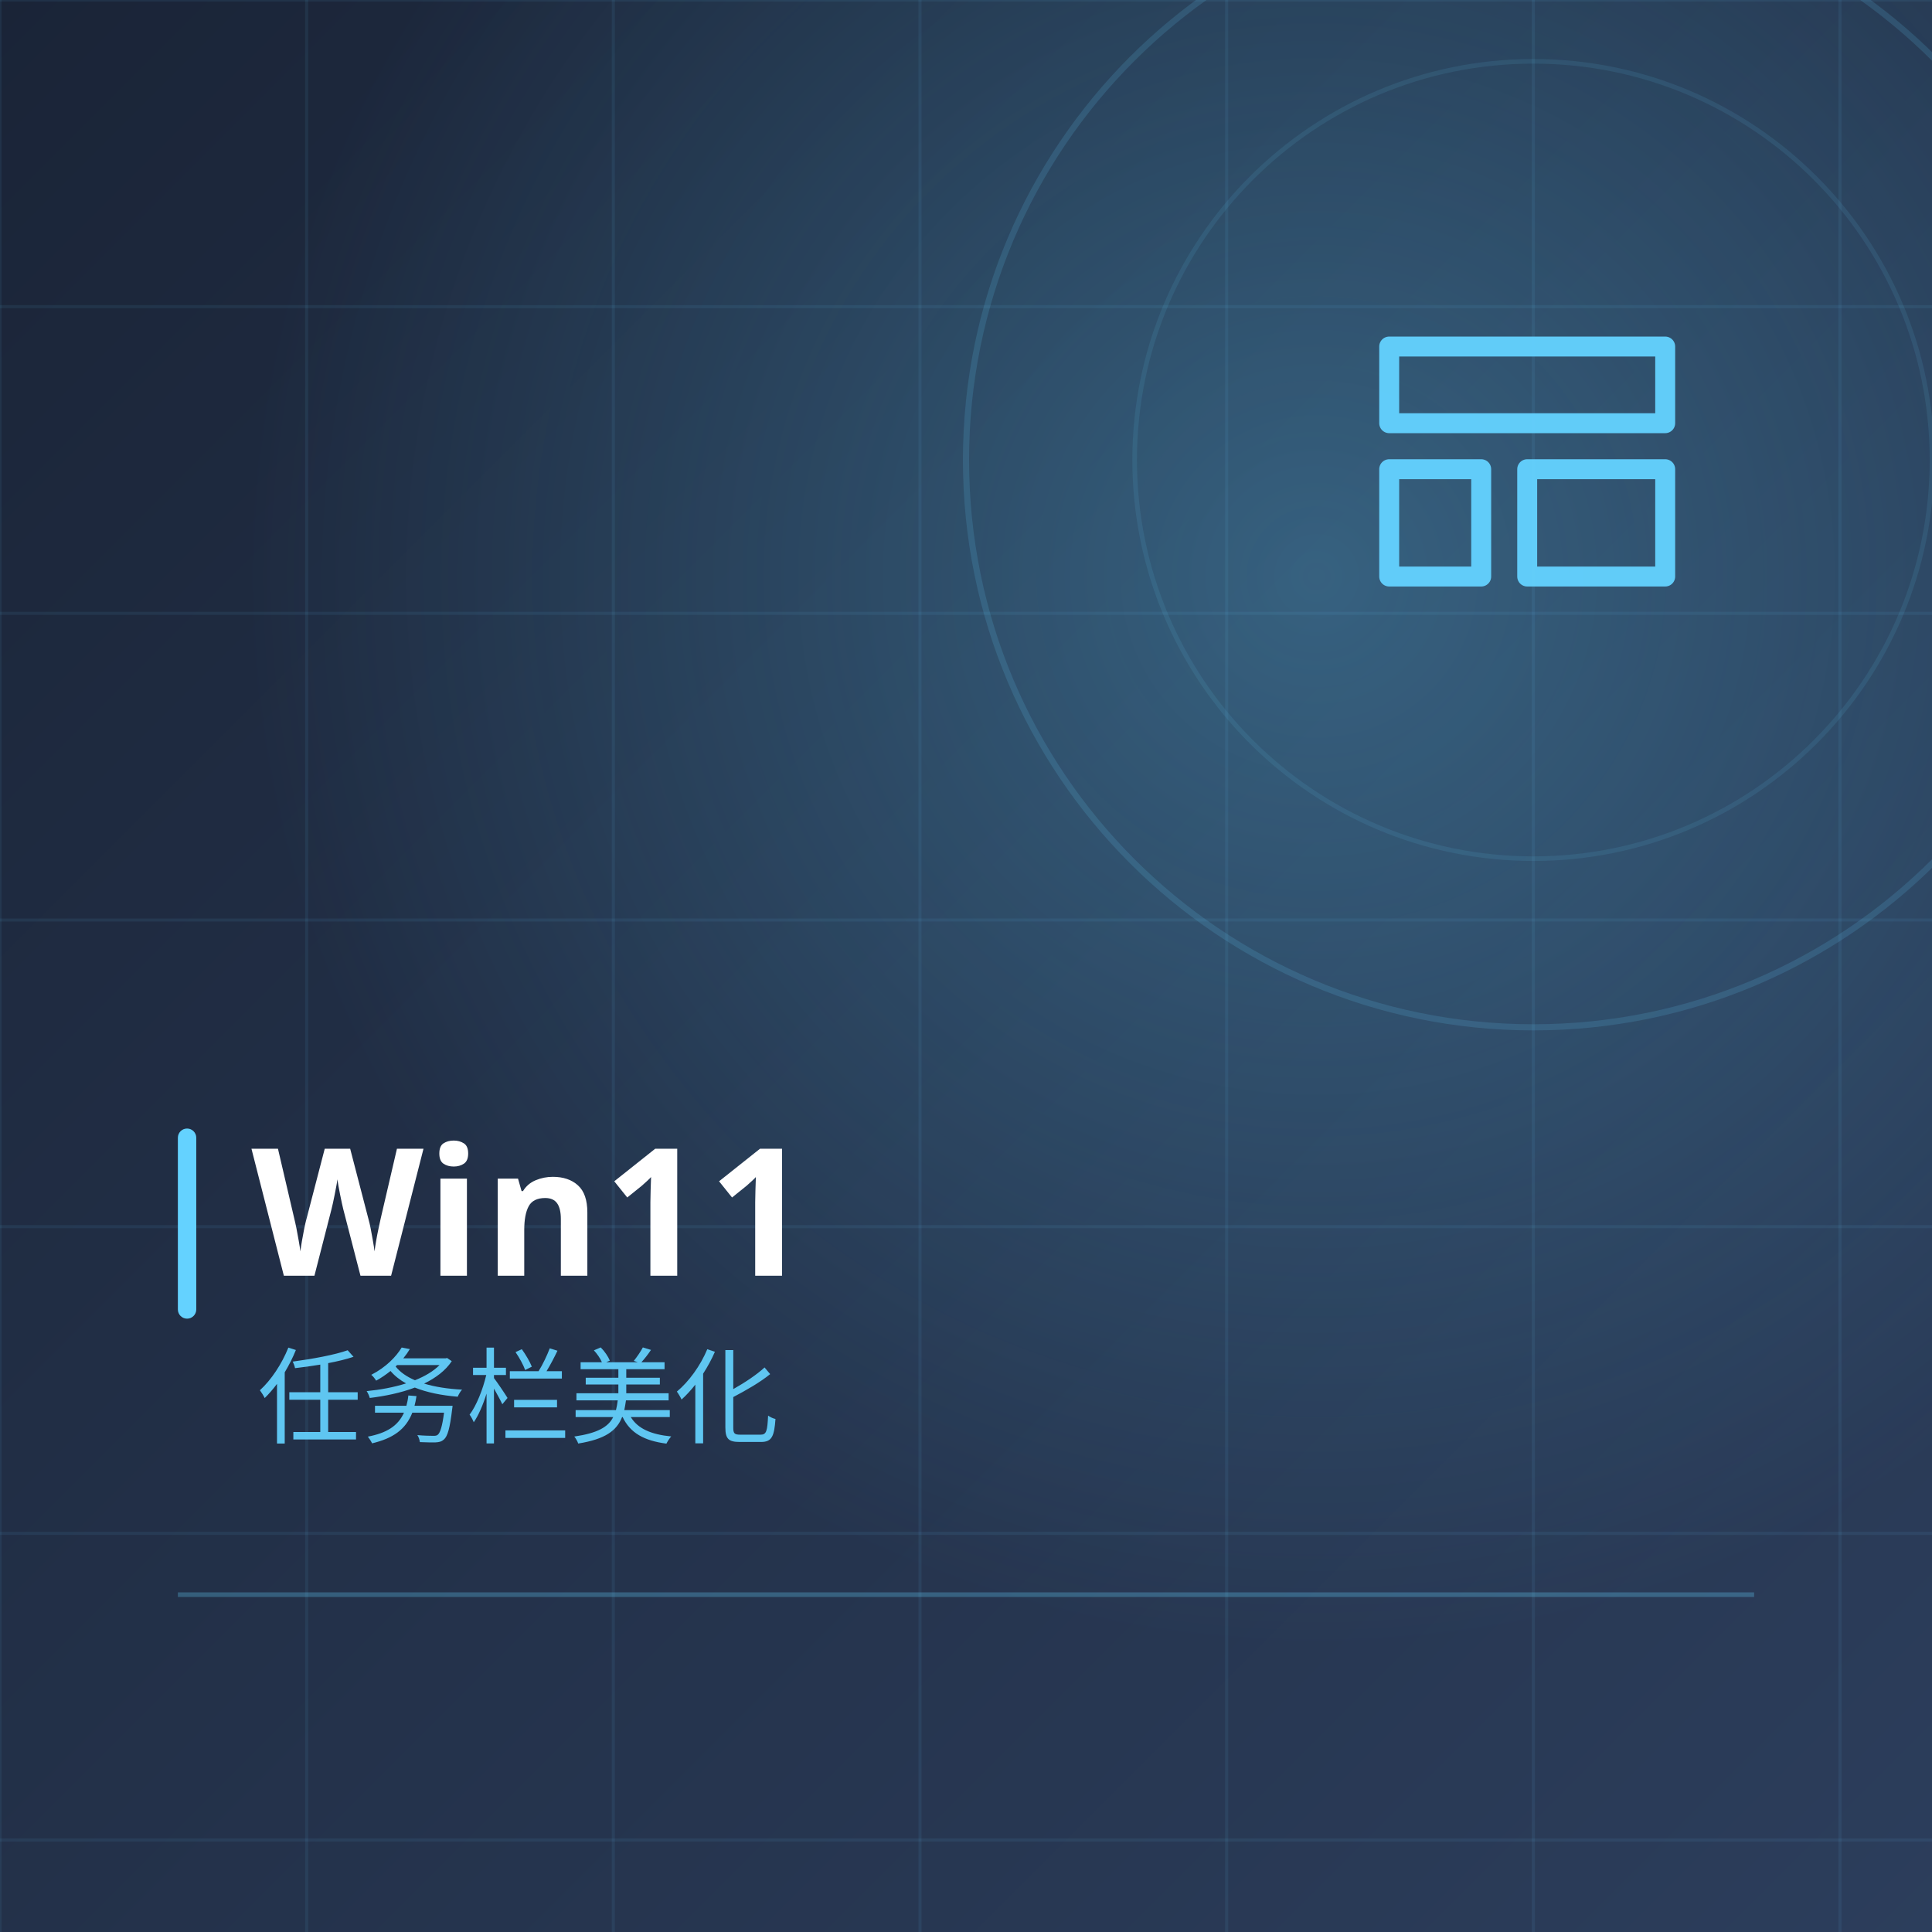
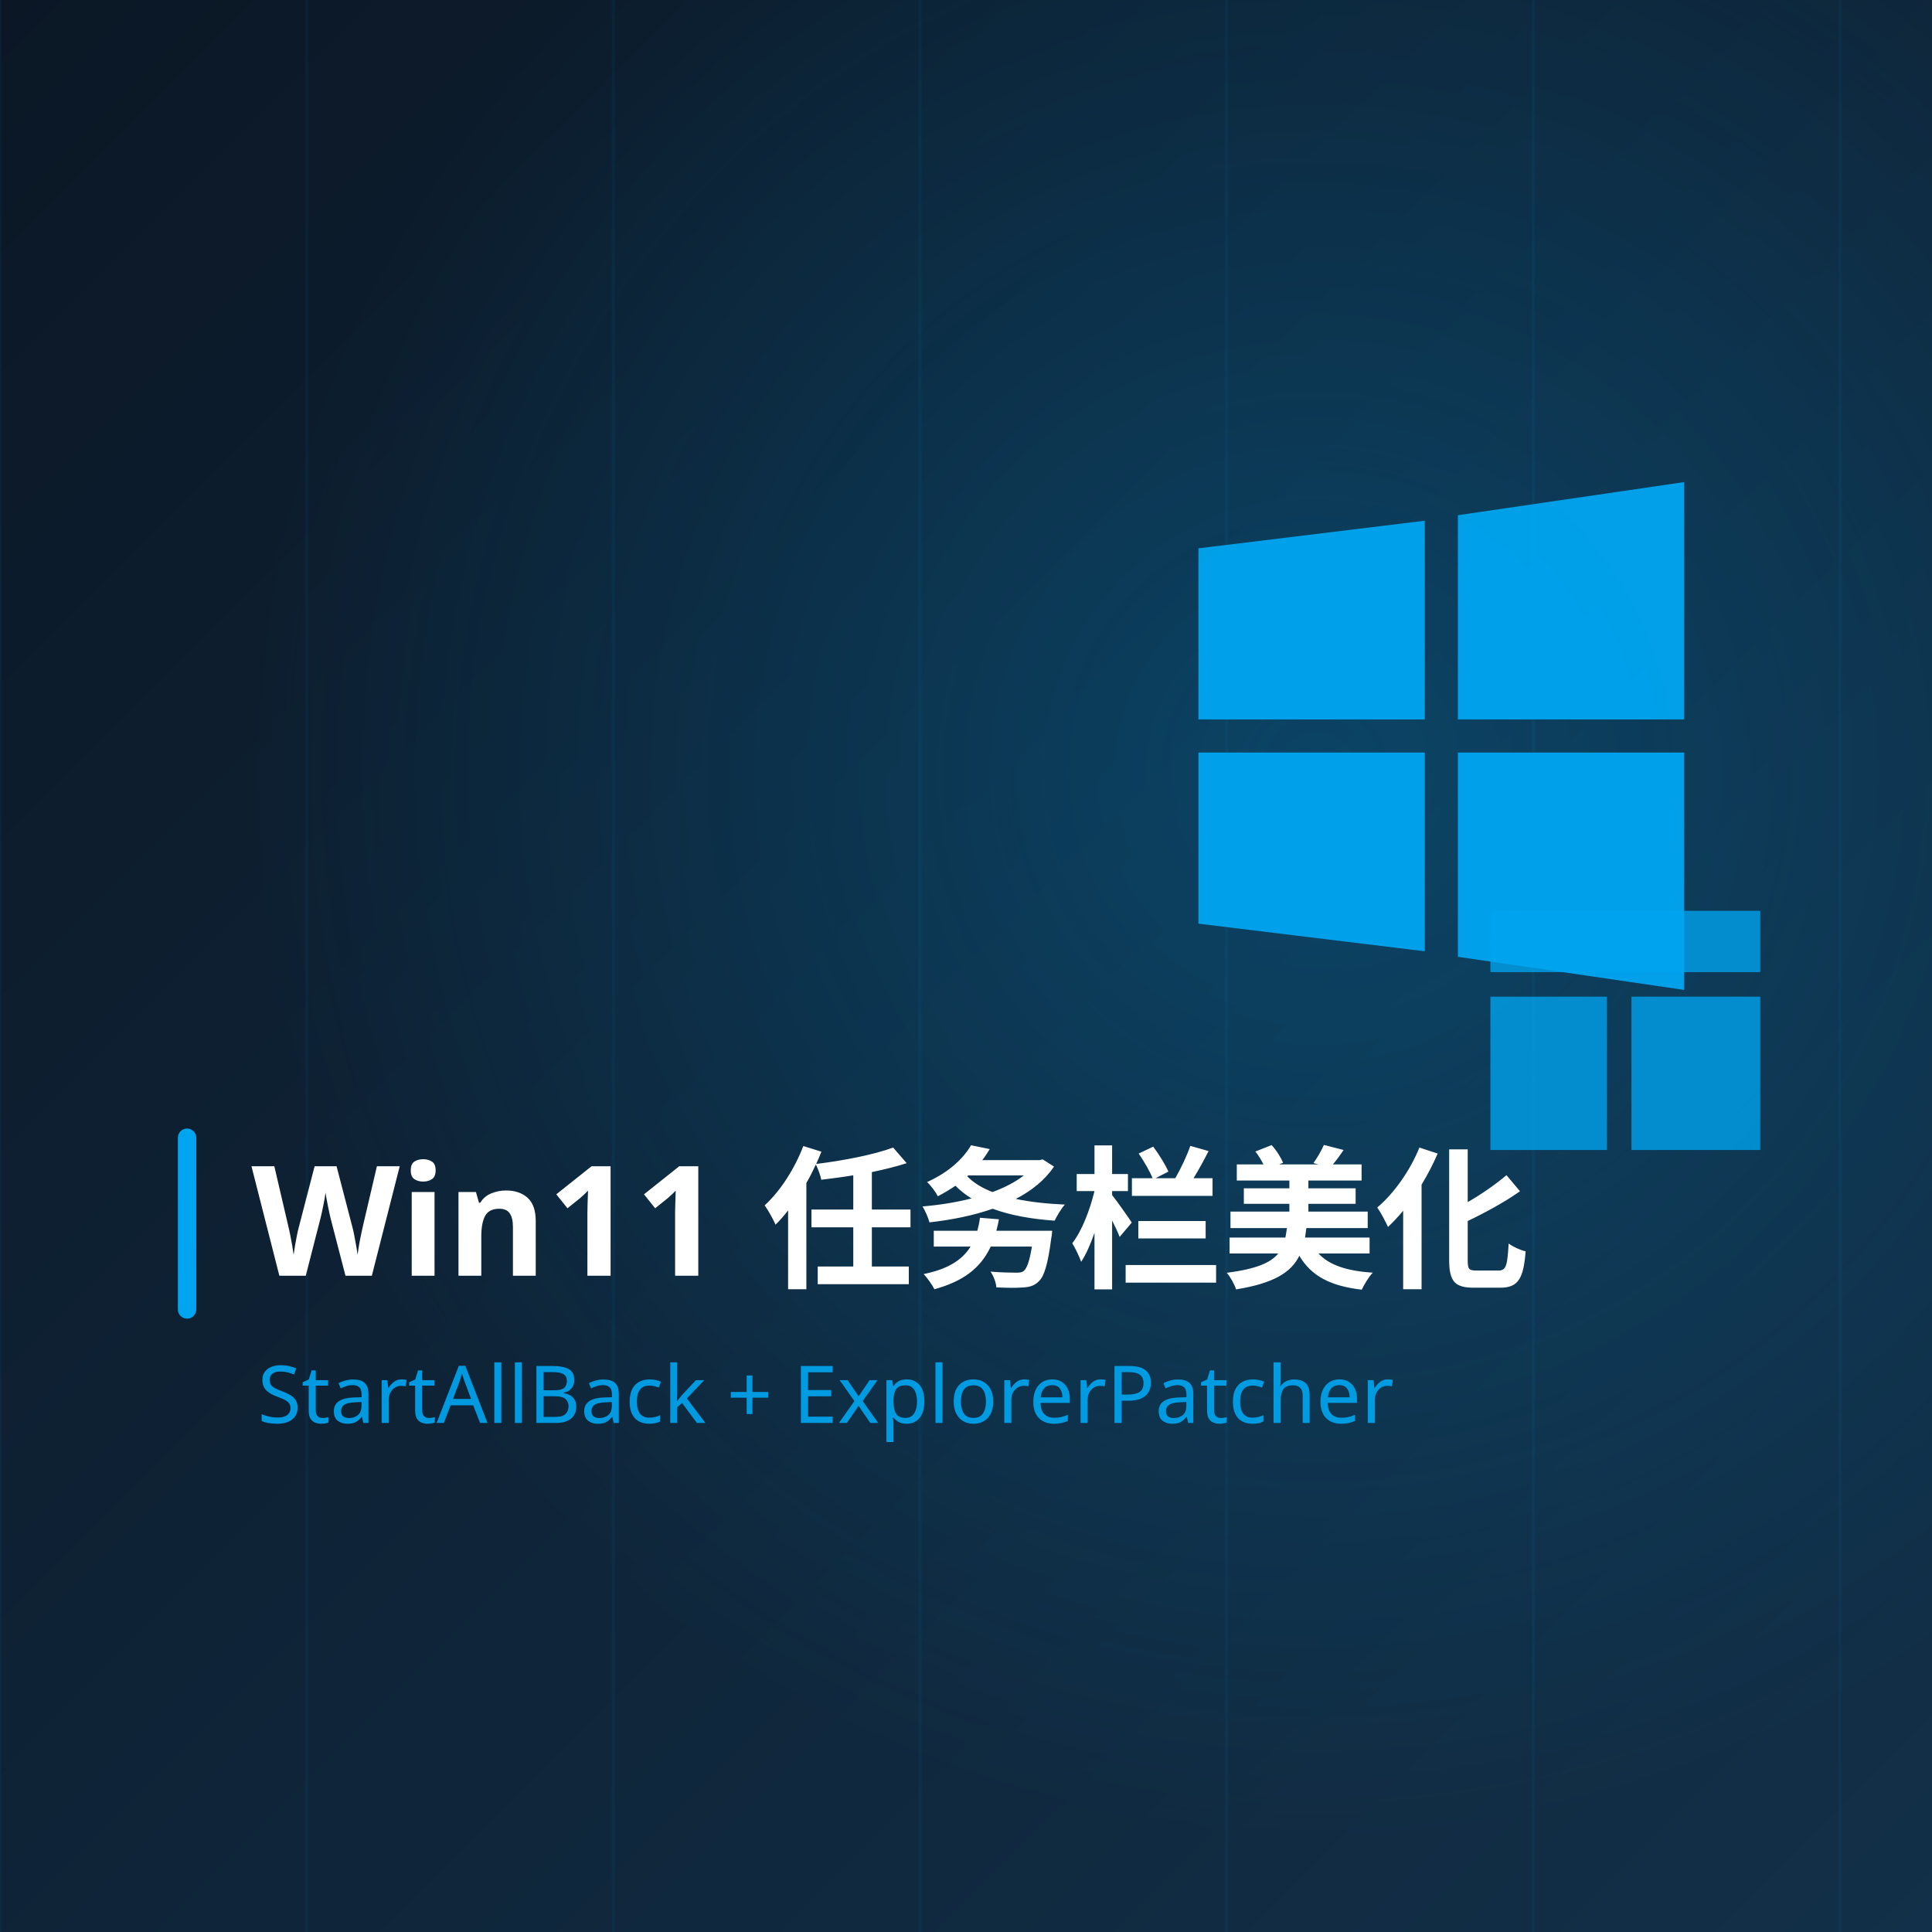
<svg xmlns="http://www.w3.org/2000/svg" width="630" height="630" viewBox="0 0 630 630" font-family="Microsoft YaHei, PingFang SC, sans-serif">
  <defs>
    <linearGradient id="bg" x1="0" y1="0" x2="1" y2="1">
-       <stop offset="0%" stop-color="#1a2437" />
-       <stop offset="100%" stop-color="#2c3e5c" />
+       <stop offset="0%" stop-color="#0b1725" />
+       <stop offset="100%" stop-color="#123049" />
    </linearGradient>
-     <radialGradient id="glow" cx="68%" cy="30%" r="55%">
-       <stop offset="0%" stop-color="#64d2ff" stop-opacity="0.30" />
-       <stop offset="100%" stop-color="#64d2ff" stop-opacity="0" />
+     <radialGradient id="glow" cx="68%" cy="40%" r="55%">
+       <stop offset="0%" stop-color="#00a4ef" stop-opacity="0.25" />
+       <stop offset="100%" stop-color="#00a4ef" stop-opacity="0" />
    </radialGradient>
  </defs>
  <rect width="630" height="630" fill="url(#bg)" />
  <rect width="630" height="630" fill="url(#glow)" />
-   <g stroke="#64d2ff" stroke-opacity="0.08" stroke-width="1">
+   <g stroke="#00a4ef" stroke-opacity="0.055" stroke-width="1">
    <line x1="0" y1="0" x2="0" y2="630" />
    <line x1="100" y1="0" x2="100" y2="630" />
    <line x1="200" y1="0" x2="200" y2="630" />
    <line x1="300" y1="0" x2="300" y2="630" />
    <line x1="400" y1="0" x2="400" y2="630" />
    <line x1="500" y1="0" x2="500" y2="630" />
    <line x1="600" y1="0" x2="600" y2="630" />
-     <line x1="0" y1="0" x2="630" y2="0" />
-     <line x1="0" y1="100" x2="630" y2="100" />
-     <line x1="0" y1="200" x2="630" y2="200" />
-     <line x1="0" y1="300" x2="630" y2="300" />
-     <line x1="0" y1="400" x2="630" y2="400" />
-     <line x1="0" y1="500" x2="630" y2="500" />
-     <line x1="0" y1="600" x2="630" y2="600" />
  </g>
-   <circle cx="500" cy="150" r="185" fill="none" stroke="#64d2ff" stroke-opacity="0.15" stroke-width="2" />
-   <circle cx="500" cy="150" r="130" fill="none" stroke="#64d2ff" stroke-opacity="0.10" stroke-width="1.5" />
-   <g transform="translate(438, 88) scale(2.5)" fill="none" stroke="#64d2ff" stroke-width="2.6" stroke-linecap="round" stroke-linejoin="round" opacity="0.95">
-     <path d="M6 10 H42 V20 H6 Z M6 26 H18 V40 H6 Z M24 26 H42 V40 H24 Z" />
+   <g transform="translate(380.00,150.00) scale(1.8)" opacity="0.96">
+     <g fill="#00a4ef">
+       <path d="M6 16 L47 11 V47 H6 Z" />
+       <path d="M53 10 L94 4 V47 H53 Z" />
+       <path d="M6 53 H47 V89 L6 84 Z" />
+       <path d="M53 53 H94 V96 L53 90 Z" />
+     </g>
  </g>
-   <g>
-     <rect x="58" y="368" width="6" height="62" fill="#64d2ff" rx="3" />
-     <text x="82" y="416" font-size="58" font-weight="bold" fill="#ffffff" letter-spacing="1">Win11</text>
-     <text x="84" y="468" font-size="34" fill="#64d2ff" opacity="0.92">任务栏美化</text>
+   <g transform="translate(480.00,285.00) scale(1)" opacity="0.78">
+     <g fill="#00a4ef">
+       <path d="M6 12 H94 V32 H6 Z" />
+       <path d="M6 40 H44 V90 H6 Z" />
+       <path d="M52 40 H94 V90 H52 Z" />
+     </g>
  </g>
-   <line x1="58" y1="520" x2="572" y2="520" stroke="#64d2ff" stroke-opacity="0.28" stroke-width="1.5" />
+   <rect x="58" y="368" width="6" height="62" fill="#00a4ef" rx="3" />
+   <text x="82" y="416" font-size="50" font-weight="bold" fill="#ffffff">Win11 任务栏美化</text>
+   <text x="84" y="464" font-size="26" fill="#00a4ef" opacity="0.92">StartAllBack + ExplorerPatcher</text>
</svg>
